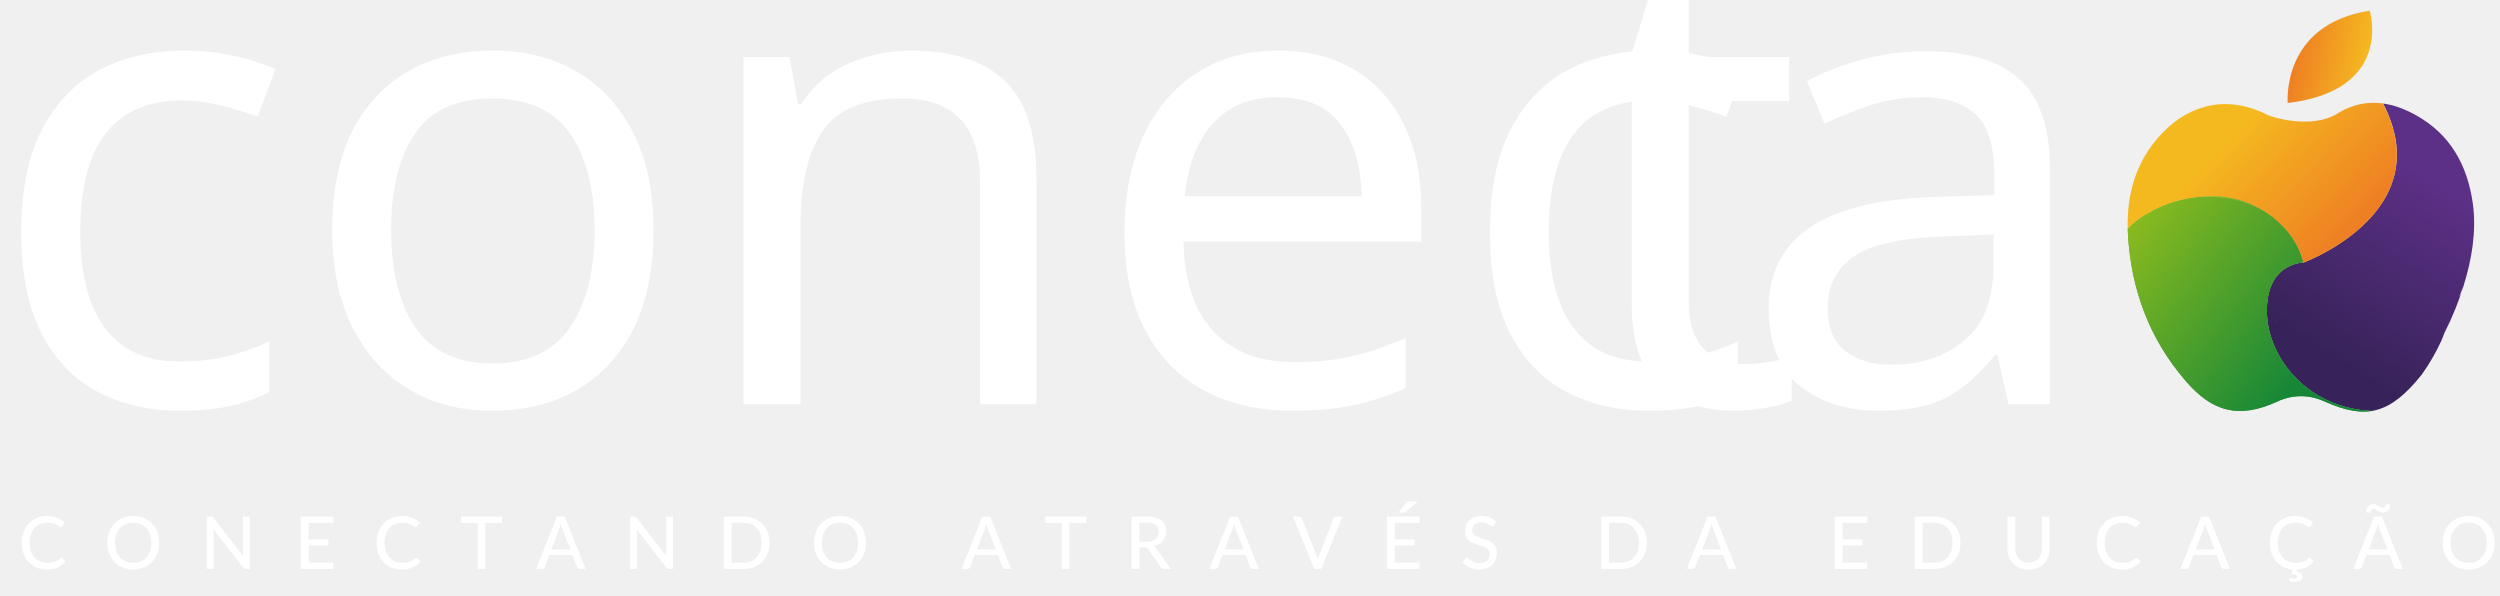
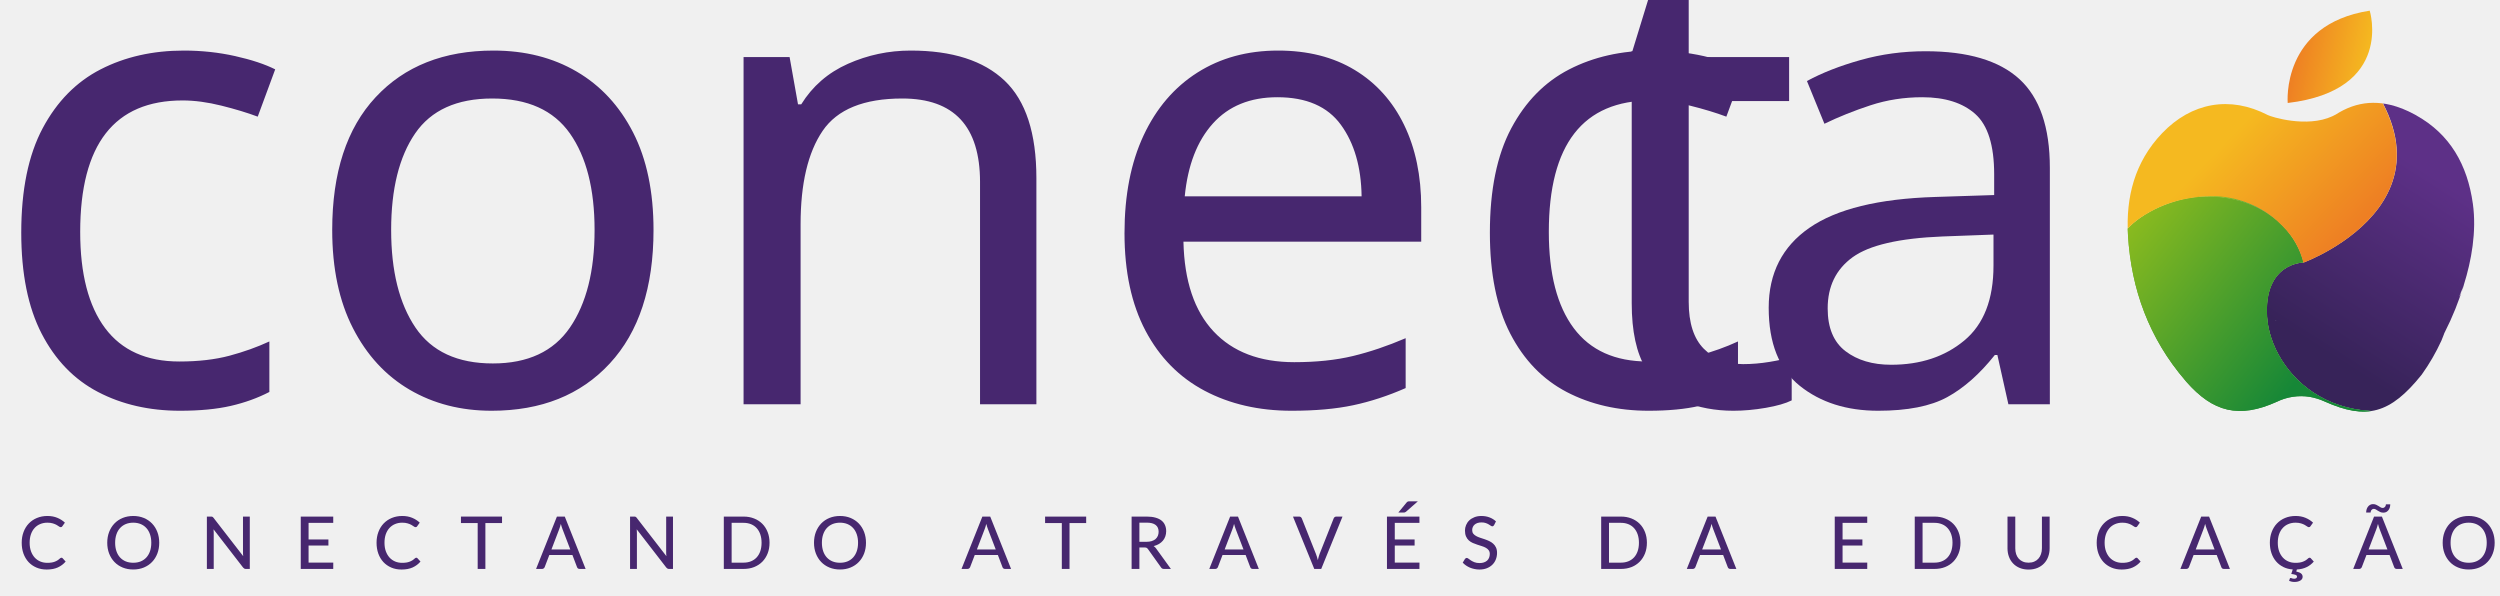
<svg xmlns="http://www.w3.org/2000/svg" xmlns:xlink="http://www.w3.org/1999/xlink" id="Camada_1" data-name="Camada 1" viewBox="0 0 1043.84 248.73">
  <defs>
-     <style>.cls-1{fill:none;}.cls-2{font-size:270.49px;font-family:AntipastoPro, Antipasto Pro;}.cls-2,.cls-41{fill:#fff;}.cls-3{letter-spacing:-0.01em;}.cls-4{letter-spacing:0em;}.cls-5{clip-path:url(#clip-path);}.cls-6{fill:url(#Gradiente_sem_nome_72);}.cls-7{fill:url(#Gradiente_sem_nome_72-2);}.cls-8{fill:url(#Gradiente_sem_nome_72-3);}.cls-9{fill:url(#Gradiente_sem_nome_72-4);}.cls-10{fill:url(#Gradiente_sem_nome_72-5);}.cls-11{fill:url(#Gradiente_sem_nome_72-6);}.cls-12{fill:url(#Gradiente_sem_nome_72-7);}.cls-13{fill:url(#Gradiente_sem_nome_72-8);}.cls-14{fill:url(#Gradiente_sem_nome_72-9);}.cls-15{fill:url(#Gradiente_sem_nome_72-10);}.cls-16{fill:url(#Gradiente_sem_nome_72-11);}.cls-17{fill:url(#Gradiente_sem_nome_72-12);}.cls-18{fill:url(#Gradiente_sem_nome_72-13);}.cls-19{fill:url(#Gradiente_sem_nome_72-14);}.cls-20{fill:url(#Gradiente_sem_nome_98);}.cls-21{fill:url(#Gradiente_sem_nome_72-15);}.cls-22{fill:url(#Gradiente_sem_nome_72-16);}.cls-23{fill:url(#Gradiente_sem_nome_72-17);}.cls-24{fill:url(#Gradiente_sem_nome_72-18);}.cls-25{fill:url(#Gradiente_sem_nome_72-19);}.cls-26{fill:url(#Gradiente_sem_nome_72-20);}.cls-27{fill:url(#Gradiente_sem_nome_72-21);}.cls-28{fill:url(#Gradiente_sem_nome_72-22);}.cls-29{fill:url(#Gradiente_sem_nome_72-23);}.cls-30{fill:url(#Gradiente_sem_nome_72-24);}.cls-31{fill:url(#Gradiente_sem_nome_72-25);}.cls-32{fill:url(#Gradiente_sem_nome_72-26);}.cls-33{fill:url(#Gradiente_sem_nome_72-27);}.cls-34{fill:url(#Gradiente_sem_nome_102);}.cls-35{fill:url(#Gradiente_sem_nome_72-28);}.cls-36{fill:url(#Gradiente_sem_nome_72-29);}.cls-37{fill:url(#Gradiente_sem_nome_72-30);}.cls-38{fill:url(#Gradiente_sem_nome_72-31);}.cls-39{fill:url(#Gradiente_sem_nome_72-32);}.cls-40{fill:url(#Gradiente_sem_nome_102-2);}.cls-41{font-size:30.45px;font-family:Lato-Medium, Lato;font-weight:500;letter-spacing:0.51em;}.cls-42{letter-spacing:0.52em;}.cls-43{letter-spacing:0.51em;}.cls-44{letter-spacing:0.52em;}.cls-45{letter-spacing:0.45em;}.cls-46{letter-spacing:0.52em;}.cls-47{letter-spacing:0.49em;}.cls-48{letter-spacing:0.45em;}.cls-49{letter-spacing:0.47em;}.cls-50{letter-spacing:0.5em;}.cls-51{letter-spacing:0.49em;}.cls-52{letter-spacing:0.5em;}.cls-53{letter-spacing:0.5em;}</style>
+     <style>.cls-1{fill:none;}.cls-2{font-size:270.49px;font-family:AntipastoPro, Antipasto Pro;}.cls-2,.cls-41{fill:#47276f;}.cls-3{letter-spacing:-0.01em;}.cls-4{letter-spacing:0em;}.cls-5{clip-path:url(#clip-path);}.cls-6{fill:url(#Gradiente_sem_nome_72);}.cls-7{fill:url(#Gradiente_sem_nome_72-2);}.cls-8{fill:url(#Gradiente_sem_nome_72-3);}.cls-9{fill:url(#Gradiente_sem_nome_72-4);}.cls-10{fill:url(#Gradiente_sem_nome_72-5);}.cls-11{fill:url(#Gradiente_sem_nome_72-6);}.cls-12{fill:url(#Gradiente_sem_nome_72-7);}.cls-13{fill:url(#Gradiente_sem_nome_72-8);}.cls-14{fill:url(#Gradiente_sem_nome_72-9);}.cls-15{fill:url(#Gradiente_sem_nome_72-10);}.cls-16{fill:url(#Gradiente_sem_nome_72-11);}.cls-17{fill:url(#Gradiente_sem_nome_72-12);}.cls-18{fill:url(#Gradiente_sem_nome_72-13);}.cls-19{fill:url(#Gradiente_sem_nome_72-14);}.cls-20{fill:url(#Gradiente_sem_nome_98);}.cls-21{fill:url(#Gradiente_sem_nome_72-15);}.cls-22{fill:url(#Gradiente_sem_nome_72-16);}.cls-23{fill:url(#Gradiente_sem_nome_72-17);}.cls-24{fill:url(#Gradiente_sem_nome_72-18);}.cls-25{fill:url(#Gradiente_sem_nome_72-19);}.cls-26{fill:url(#Gradiente_sem_nome_72-20);}.cls-27{fill:url(#Gradiente_sem_nome_72-21);}.cls-28{fill:url(#Gradiente_sem_nome_72-22);}.cls-29{fill:url(#Gradiente_sem_nome_72-23);}.cls-30{fill:url(#Gradiente_sem_nome_72-24);}.cls-31{fill:url(#Gradiente_sem_nome_72-25);}.cls-32{fill:url(#Gradiente_sem_nome_72-26);}.cls-33{fill:url(#Gradiente_sem_nome_72-27);}.cls-34{fill:url(#Gradiente_sem_nome_102);}.cls-35{fill:url(#Gradiente_sem_nome_72-28);}.cls-36{fill:url(#Gradiente_sem_nome_72-29);}.cls-37{fill:url(#Gradiente_sem_nome_72-30);}.cls-38{fill:url(#Gradiente_sem_nome_72-31);}.cls-39{fill:url(#Gradiente_sem_nome_72-32);}.cls-40{fill:url(#Gradiente_sem_nome_102-2);}.cls-41{font-size:30.45px;font-family:Lato-Medium, Lato;font-weight:500;letter-spacing:0.51em;}.cls-42{letter-spacing:0.52em;}.cls-43{letter-spacing:0.51em;}.cls-44{letter-spacing:0.52em;}.cls-45{letter-spacing:0.45em;}.cls-46{letter-spacing:0.52em;}.cls-47{letter-spacing:0.49em;}.cls-48{letter-spacing:0.45em;}.cls-49{letter-spacing:0.47em;}.cls-50{letter-spacing:0.5em;}.cls-51{letter-spacing:0.49em;}.cls-52{letter-spacing:0.5em;}.cls-53{letter-spacing:0.5em;}</style>
    <clipPath id="clip-path">
      <path class="cls-1" d="M1032.51,85.07c-2.27-16.23-9.49-29-23.66-36.9l0-.09-.13,0c-1.13-.62-2.29-1.21-3.5-1.77-9.61-4.41-19.16-4.84-28.64.7a18.43,18.43,0,0,1-2.67,1.5c-10.76,5-25.63.26-27-.46-15.76-8.18-31.86-5.31-44.2,7.62-11.42,12-15.14,26.66-14.2,42.49,1.34,22.68,8.88,43.17,23.88,60.65l.29.33,0,.1v-.05a.94.94,0,0,0,.1.1c11.24,12.86,22.14,15.56,37.83,8.48a23.18,23.18,0,0,1,13.75-2.08,25.64,25.64,0,0,1,6.2,1.92c17.46,7.82,27.4,5.27,40.58-11.17a85.74,85.74,0,0,0,8.25-14.24l1-2.53c.07-.21.15-.42.22-.62l.11-.21a120.76,120.76,0,0,0,8.07-20.07C1031.85,109,1034.14,96.75,1032.51,85.07Zm-82.7,48.64.17,0,.57.2A3.35,3.35,0,0,1,949.81,133.71Zm76.84-9.46,2.1-5.27A22.39,22.39,0,0,1,1026.65,124.25Z" />
    </clipPath>
    <linearGradient id="Gradiente_sem_nome_72" x1="919.26" y1="22.11" x2="996.44" y2="187.4" gradientUnits="userSpaceOnUse">
      <stop offset="0" stop-color="#98c11c" />
      <stop offset="1" stop-color="#168737" />
    </linearGradient>
    <linearGradient id="Gradiente_sem_nome_72-2" x1="866.44" y1="46.77" x2="906.02" y2="131.53" xlink:href="#Gradiente_sem_nome_72" />
    <linearGradient id="Gradiente_sem_nome_72-3" x1="925.43" y1="19.23" x2="1002.61" y2="184.52" xlink:href="#Gradiente_sem_nome_72" />
    <linearGradient id="Gradiente_sem_nome_72-4" x1="912.08" y1="25.46" x2="989.27" y2="190.75" xlink:href="#Gradiente_sem_nome_72" />
    <linearGradient id="Gradiente_sem_nome_72-5" x1="882.67" y1="39.19" x2="959.85" y2="204.49" xlink:href="#Gradiente_sem_nome_72" />
    <linearGradient id="Gradiente_sem_nome_72-6" x1="864.49" y1="47.68" x2="941.67" y2="212.98" xlink:href="#Gradiente_sem_nome_72" />
    <linearGradient id="Gradiente_sem_nome_72-7" x1="915.73" y1="23.76" x2="992.91" y2="189.05" xlink:href="#Gradiente_sem_nome_72" />
    <linearGradient id="Gradiente_sem_nome_72-8" x1="920.33" y1="21.61" x2="997.51" y2="186.9" xlink:href="#Gradiente_sem_nome_72" />
    <linearGradient id="Gradiente_sem_nome_72-9" x1="849.91" y1="54.49" x2="927.09" y2="219.79" xlink:href="#Gradiente_sem_nome_72" />
    <linearGradient id="Gradiente_sem_nome_72-10" x1="836.08" y1="60.95" x2="913.26" y2="226.24" xlink:href="#Gradiente_sem_nome_72" />
    <linearGradient id="Gradiente_sem_nome_72-11" x1="935.22" y1="14.65" x2="1012.41" y2="179.95" xlink:href="#Gradiente_sem_nome_72" />
    <linearGradient id="Gradiente_sem_nome_72-12" x1="837.06" y1="60.49" x2="914.24" y2="225.79" xlink:href="#Gradiente_sem_nome_72" />
    <linearGradient id="Gradiente_sem_nome_72-13" x1="855.57" y1="51.85" x2="932.75" y2="217.14" xlink:href="#Gradiente_sem_nome_72" />
    <linearGradient id="Gradiente_sem_nome_72-14" x1="863.48" y1="48.15" x2="940.66" y2="213.45" xlink:href="#Gradiente_sem_nome_72" />
    <linearGradient id="Gradiente_sem_nome_98" x1="965.49" y1="143.71" x2="1012.01" y2="70.99" gradientUnits="userSpaceOnUse">
      <stop offset="0" stop-color="#372359" />
      <stop offset="1" stop-color="#5d3087" />
    </linearGradient>
    <linearGradient id="Gradiente_sem_nome_72-15" x1="836.47" y1="60.76" x2="913.66" y2="226.06" xlink:href="#Gradiente_sem_nome_72" />
    <linearGradient id="Gradiente_sem_nome_72-16" x1="858.25" y1="106.79" x2="913.88" y2="225.93" xlink:href="#Gradiente_sem_nome_72" />
    <linearGradient id="Gradiente_sem_nome_72-17" x1="857.85" y1="106.98" x2="913.48" y2="226.11" xlink:href="#Gradiente_sem_nome_72" />
    <linearGradient id="Gradiente_sem_nome_72-18" x1="966.63" y1="56.18" x2="1022.26" y2="175.32" xlink:href="#Gradiente_sem_nome_72" />
    <linearGradient id="Gradiente_sem_nome_72-19" x1="935.29" y1="70.81" x2="990.92" y2="189.95" xlink:href="#Gradiente_sem_nome_72" />
    <linearGradient id="Gradiente_sem_nome_72-20" x1="858.79" y1="106.54" x2="914.42" y2="225.67" xlink:href="#Gradiente_sem_nome_72" />
    <linearGradient id="Gradiente_sem_nome_72-21" x1="914.01" y1="80.75" x2="969.64" y2="199.89" xlink:href="#Gradiente_sem_nome_72" />
    <linearGradient id="Gradiente_sem_nome_72-22" x1="985.26" y1="168.74" x2="1003.54" y2="207.89" xlink:href="#Gradiente_sem_nome_72" />
    <linearGradient id="Gradiente_sem_nome_72-23" x1="955.49" y1="61.38" x2="1011.12" y2="180.52" xlink:href="#Gradiente_sem_nome_72" />
    <linearGradient id="Gradiente_sem_nome_72-24" x1="895.13" y1="33.37" x2="972.32" y2="198.67" xlink:href="#Gradiente_sem_nome_72" />
    <linearGradient id="Gradiente_sem_nome_72-25" x1="874.12" y1="94.15" x2="958.56" y2="159.83" xlink:href="#Gradiente_sem_nome_72" />
    <linearGradient id="Gradiente_sem_nome_72-26" x1="924.44" y1="19.24" x2="931.47" y2="34.3" xlink:href="#Gradiente_sem_nome_72" />
    <linearGradient id="Gradiente_sem_nome_72-27" x1="862.16" y1="107.99" x2="878.34" y2="142.63" xlink:href="#Gradiente_sem_nome_72" />
    <linearGradient id="Gradiente_sem_nome_102" x1="961.99" y1="116.73" x2="916.25" y2="72.55" gradientUnits="userSpaceOnUse">
      <stop offset="0" stop-color="#ee7f23" />
      <stop offset="1" stop-color="#f5b920" />
    </linearGradient>
    <linearGradient id="Gradiente_sem_nome_72-28" x1="953.21" y1="94.39" x2="953.32" y2="94.64" xlink:href="#Gradiente_sem_nome_72" />
    <linearGradient id="Gradiente_sem_nome_72-29" x1="891.82" y1="91.45" x2="892.61" y2="93.15" xlink:href="#Gradiente_sem_nome_72" />
    <linearGradient id="Gradiente_sem_nome_72-30" x1="886.75" y1="97.1" x2="886.79" y2="97.19" xlink:href="#Gradiente_sem_nome_72" />
    <linearGradient id="Gradiente_sem_nome_72-31" x1="927.59" y1="76.3" x2="938.8" y2="100.32" xlink:href="#Gradiente_sem_nome_72" />
    <linearGradient id="Gradiente_sem_nome_72-32" x1="888.22" y1="95.22" x2="888.46" y2="95.74" xlink:href="#Gradiente_sem_nome_72" />
    <linearGradient id="Gradiente_sem_nome_102-2" x1="1549.13" y1="-503.75" x2="1579.43" y2="-503.75" gradientTransform="translate(-659.5 209.72) rotate(11.36)" xlink:href="#Gradiente_sem_nome_102" />
  </defs>
  <text class="cls-2" transform="translate(-6 168.8)">conec<tspan class="cls-3" x="662.41" y="0">t</tspan>
    <tspan class="cls-4" x="732.06" y="0">a</tspan>
  </text>
  <g class="cls-5">
    <path class="cls-6" d="M952.63,93.87l.54.54Z" />
    <path class="cls-7" d="M888.89,94.9l0,0Z" />
    <path class="cls-8" d="M1010,179.42a93.34,93.34,0,0,1-15.36,8.8A91.06,91.06,0,0,0,1010,179.42Z" />
    <path class="cls-9" d="M990.17,190.08c-.68.27-1.37.53-2.07.79C988.8,190.62,989.48,190.35,990.17,190.08Z" />
    <path class="cls-10" d="M895.51,89.73c.78-.49,1.59-1,2.42-1.39a55.61,55.61,0,0,1,15.84-5.58,49.72,49.72,0,0,0-18.19,6.92Z" />
    <path class="cls-11" d="M887.78,96.05c-.32.34-.64.67-.94,1C887.14,96.72,887.47,96.39,887.78,96.05Z" />
    <path class="cls-12" d="M994.2,188.4c-.87.39-1.75.77-2.65,1.14C992.44,189.17,993.32,188.79,994.2,188.4Z" />
    <path class="cls-13" d="M961.77,109.61a31.75,31.75,0,0,0-8.41-15A35,35,0,0,1,961.77,109.61Z" />
    <path class="cls-14" d="M875.14,144.57s-4.31-29.08,11.56-47.34C870.4,115.74,875.14,144.57,875.14,144.57Z" />
    <path class="cls-15" d="M874.86,144.26q1.17,2.44,2.48,4.82a48.64,48.64,0,0,1-2.2-4.51C875.05,144.49,875,144.36,874.86,144.26Z" />
    <path class="cls-16" d="M1012.28,177.73l-1.35,1Z" />
    <path class="cls-17" d="M882.33,157.09c-.37-.54-.74-1.07-1.08-1.59C881.6,156,882,156.56,882.33,157.09Z" />
    <path class="cls-18" d="M882.66,157.54a91.13,91.13,0,0,0,62.2,37.85C911.13,189.91,892,170.71,882.66,157.54Z" />
    <path class="cls-19" d="M887.27,46.56A90.78,90.78,0,0,0,866,105.05c0,.38,0,.76,0,1.13A92.94,92.94,0,0,1,887.27,46.56Z" />
    <path class="cls-20" d="M961.77,109.61s-16.72,0-15.2,22.8,29.37,54.91,81,30.6A91.19,91.19,0,0,0,972.47,15.16C1041.9,80.25,961.77,109.61,961.77,109.61Z" />
    <path class="cls-21" d="M879.4,152.62c-.1-.15-.2-.32-.29-.47C879.21,152.31,879.3,152.47,879.4,152.62Z" />
    <path class="cls-22" d="M881.25,155.5c-.64-.95-1.25-1.9-1.85-2.88C880,153.53,880.57,154.49,881.25,155.5Z" />
    <path class="cls-23" d="M879.11,152.15c-.61-1-1.19-2-1.77-3.07C877.84,150,878.43,151,879.11,152.15Z" />
    <path class="cls-24" d="M1012.28,177.73A79.8,79.8,0,0,0,1027.62,163h0A91.75,91.75,0,0,1,1012.28,177.73Z" />
    <path class="cls-25" d="M991.55,189.54l-1.38.54Z" />
    <path class="cls-26" d="M882.66,157.54l-.33-.45Z" />
    <path class="cls-27" d="M944.86,195.39c2,.33,4.12.63,6.27.86a93.22,93.22,0,0,0,37-5.38,90.72,90.72,0,0,1-43.24,4.52Z" />
    <path class="cls-28" d="M994.6,188.22l-.4.18Z" />
    <path class="cls-29" d="M1010.93,178.73l-1,.69Z" />
    <path class="cls-30" d="M1027.62,163c-51.68,24.31-79.53-7.8-81-30.6s15.2-22.8,15.2-22.8a35,35,0,0,0-8.41-15l-.19-.21-.54-.54c-9.32-9-24-13.6-38.86-11.11a55.61,55.61,0,0,0-15.84,5.58c-.83.44-1.64.9-2.42,1.39a40.4,40.4,0,0,0-6.59,5.15l0,0c-.38.38-.74.77-1.11,1.15s-.64.67-.94,1a1.15,1.15,0,0,0-.14.17c-15.87,18.26-11.56,47.34-11.56,47.34a48.64,48.64,0,0,0,2.2,4.51c.58,1,1.16,2.06,1.77,3.07.09.15.19.32.29.47.6,1,1.21,1.93,1.85,2.88.34.52.71,1.05,1.08,1.59l.33.45c9.38,13.17,28.47,32.37,62.2,37.85a90.72,90.72,0,0,0,43.24-4.52c.7-.26,1.39-.52,2.07-.79l1.38-.54c.9-.37,1.78-.75,2.65-1.14l.4-.18a93.34,93.34,0,0,0,15.36-8.8l1-.69,1.35-1A91.75,91.75,0,0,0,1027.62,163Z" />
    <path class="cls-31" d="M1027.62,163c-51.68,24.31-79.53-7.8-81-30.6s15.2-22.8,15.2-22.8a35,35,0,0,0-8.41-15l-.19-.21-.54-.54c-9.32-9-24-13.6-38.86-11.11a55.61,55.61,0,0,0-15.84,5.58c-.83.44-1.64.9-2.42,1.39a40.4,40.4,0,0,0-6.59,5.15l0,0c-.38.38-.74.77-1.11,1.15s-.64.67-.94,1a1.15,1.15,0,0,0-.14.17c-15.87,18.26-11.56,47.34-11.56,47.34a48.64,48.64,0,0,0,2.2,4.51c.58,1,1.16,2.06,1.77,3.07.09.15.19.32.29.47.6,1,1.21,1.93,1.85,2.88.34.52.71,1.05,1.08,1.59l.33.45c9.38,13.17,28.47,32.37,62.2,37.85a90.72,90.72,0,0,0,43.24-4.52c.7-.26,1.39-.52,2.07-.79l1.38-.54c.9-.37,1.78-.75,2.65-1.14l.4-.18a93.34,93.34,0,0,0,15.36-8.8l1-.69,1.35-1A91.75,91.75,0,0,0,1027.62,163Z" />
    <path class="cls-32" d="M957,13.74c-17.57,0-46.77,4.85-69.57,32.67l-.11.15a91,91,0,0,1,85.2-31.4l0,0A76.52,76.52,0,0,0,957,13.74Z" />
    <path class="cls-33" d="M866.05,106.18c0,19.64,5.83,34.7,8.81,38.08a90.75,90.75,0,0,1-8.81-38.08Z" />
    <path class="cls-34" d="M886.7,97.23a1.15,1.15,0,0,1,.14-.17c.3-.34.62-.67.94-1s.73-.77,1.11-1.15l0,0a37.94,37.94,0,0,1,6.59-5.15l.07,0a49.72,49.72,0,0,1,18.19-6.92c15.52-2.89,29.74,1.93,38.86,11.11l.54.54.19.21a31.75,31.75,0,0,1,8.41,15s80.13-29.36,10.7-94.45a91,91,0,0,0-85.2,31.4,92.94,92.94,0,0,0-21.22,59.62,90.75,90.75,0,0,0,8.81,38.08c.09.1.19.23.28.31S870.4,115.74,886.7,97.23Z" />
    <path class="cls-35" d="M953.17,94.41l.09.09-.09-.09Zm.09.09.1.12-.1-.12Z" />
    <path class="cls-36" d="M895.51,89.73a37.94,37.94,0,0,0-6.59,5.15,40.4,40.4,0,0,1,6.59-5.15Z" />
    <path class="cls-37" d="M886.84,97.06l-.07.08.07-.08Zm-.07.08-.07.09.07-.09Z" />
    <path class="cls-38" d="M922.69,81.92a48.2,48.2,0,0,0-8.92.84,47.88,47.88,0,0,1,8.05-.67c12,0,23.18,4.41,30.81,11.78a42,42,0,0,0-29.94-12Z" />
    <path class="cls-39" d="M888.89,94.9l-.47.48.47-.48Zm-.47.48-.64.67.64-.67Z" />
  </g>
  <path class="cls-40" d="M955.2,43s-2.88-32.75,34.24-38.55C989.44,4.41,999.78,37.72,955.2,43Z" />
  <text class="cls-41" transform="translate(7.69 237.55)">C<tspan class="cls-42" x="35.73" y="0">ON</tspan>
    <tspan class="cls-43" x="115.2" y="0">E</tspan>
    <tspan class="cls-44" x="148.16" y="0">C</tspan>
    <tspan class="cls-45" x="184.32" y="0">T</tspan>
    <tspan class="cls-46" x="216.11" y="0">ANDO</tspan>
    <tspan class="cls-47" x="371.22" y="0"> </tspan>
    <tspan class="cls-48" x="393.75" y="0">A</tspan>
    <tspan class="cls-44" x="428.22" y="0">TR</tspan>
    <tspan class="cls-49" x="497.2" y="0">A</tspan>
    <tspan class="cls-46" x="532.14" y="0">VÉS </tspan>
    <tspan class="cls-50" x="658.17" y="0">D</tspan>
    <tspan class="cls-51" x="696.58" y="0">A</tspan>
    <tspan class="cls-44" x="732.17" y="0" xml:space="preserve"> EDUC</tspan>
    <tspan class="cls-52" x="902.66" y="0">A</tspan>
    <tspan class="cls-44" x="938.68" y="0">Ç</tspan>
    <tspan class="cls-53" x="974.83" y="0">Ã</tspan>
    <tspan class="cls-44" x="1010.86" y="0">O</tspan>
  </text>
</svg>
